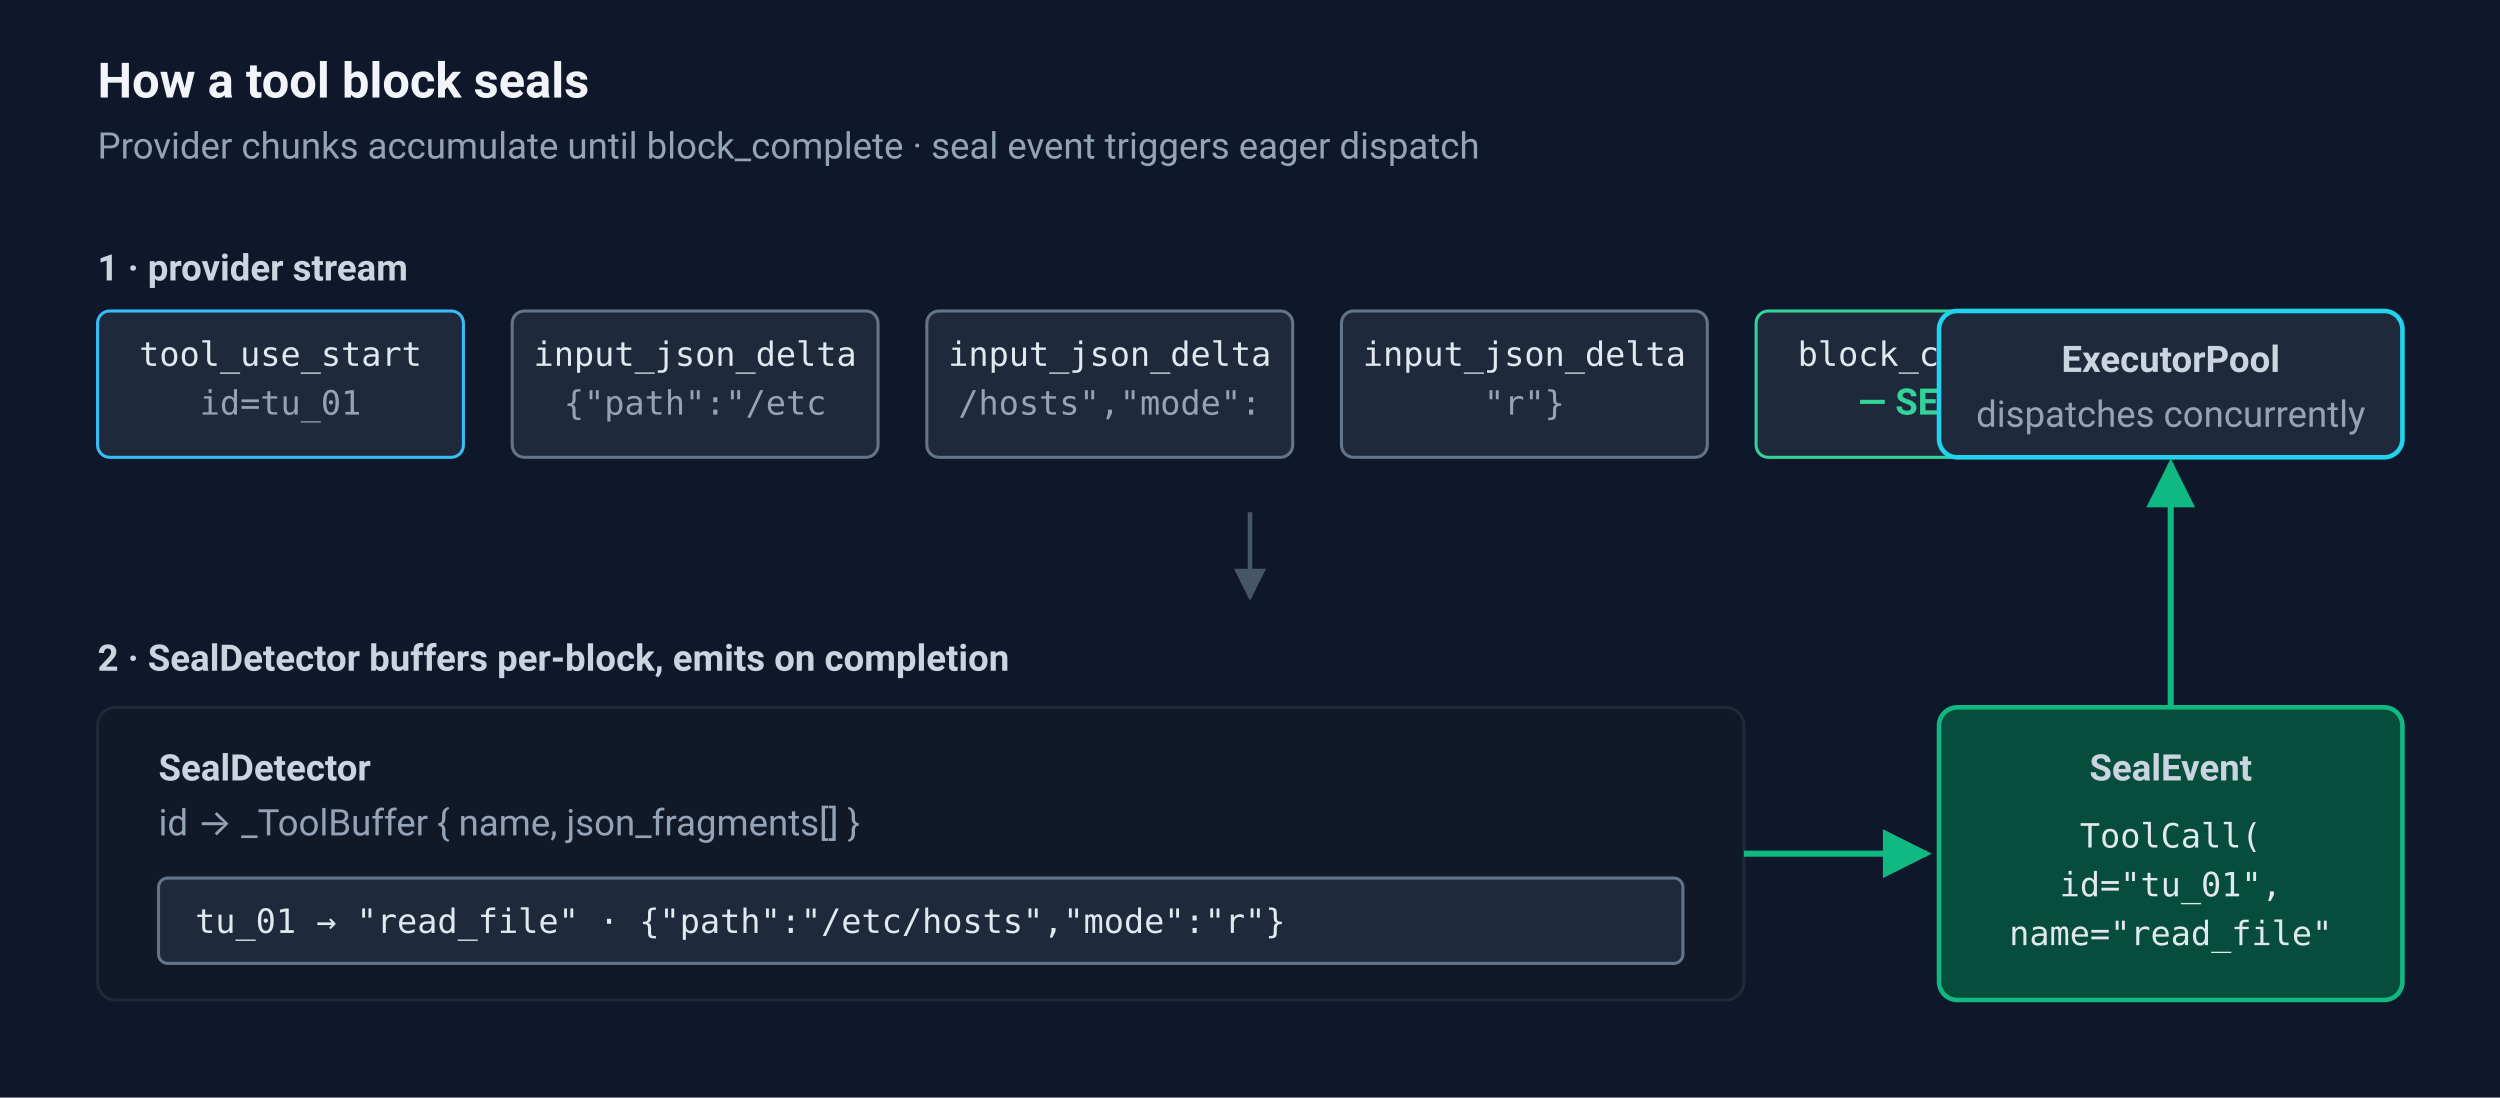
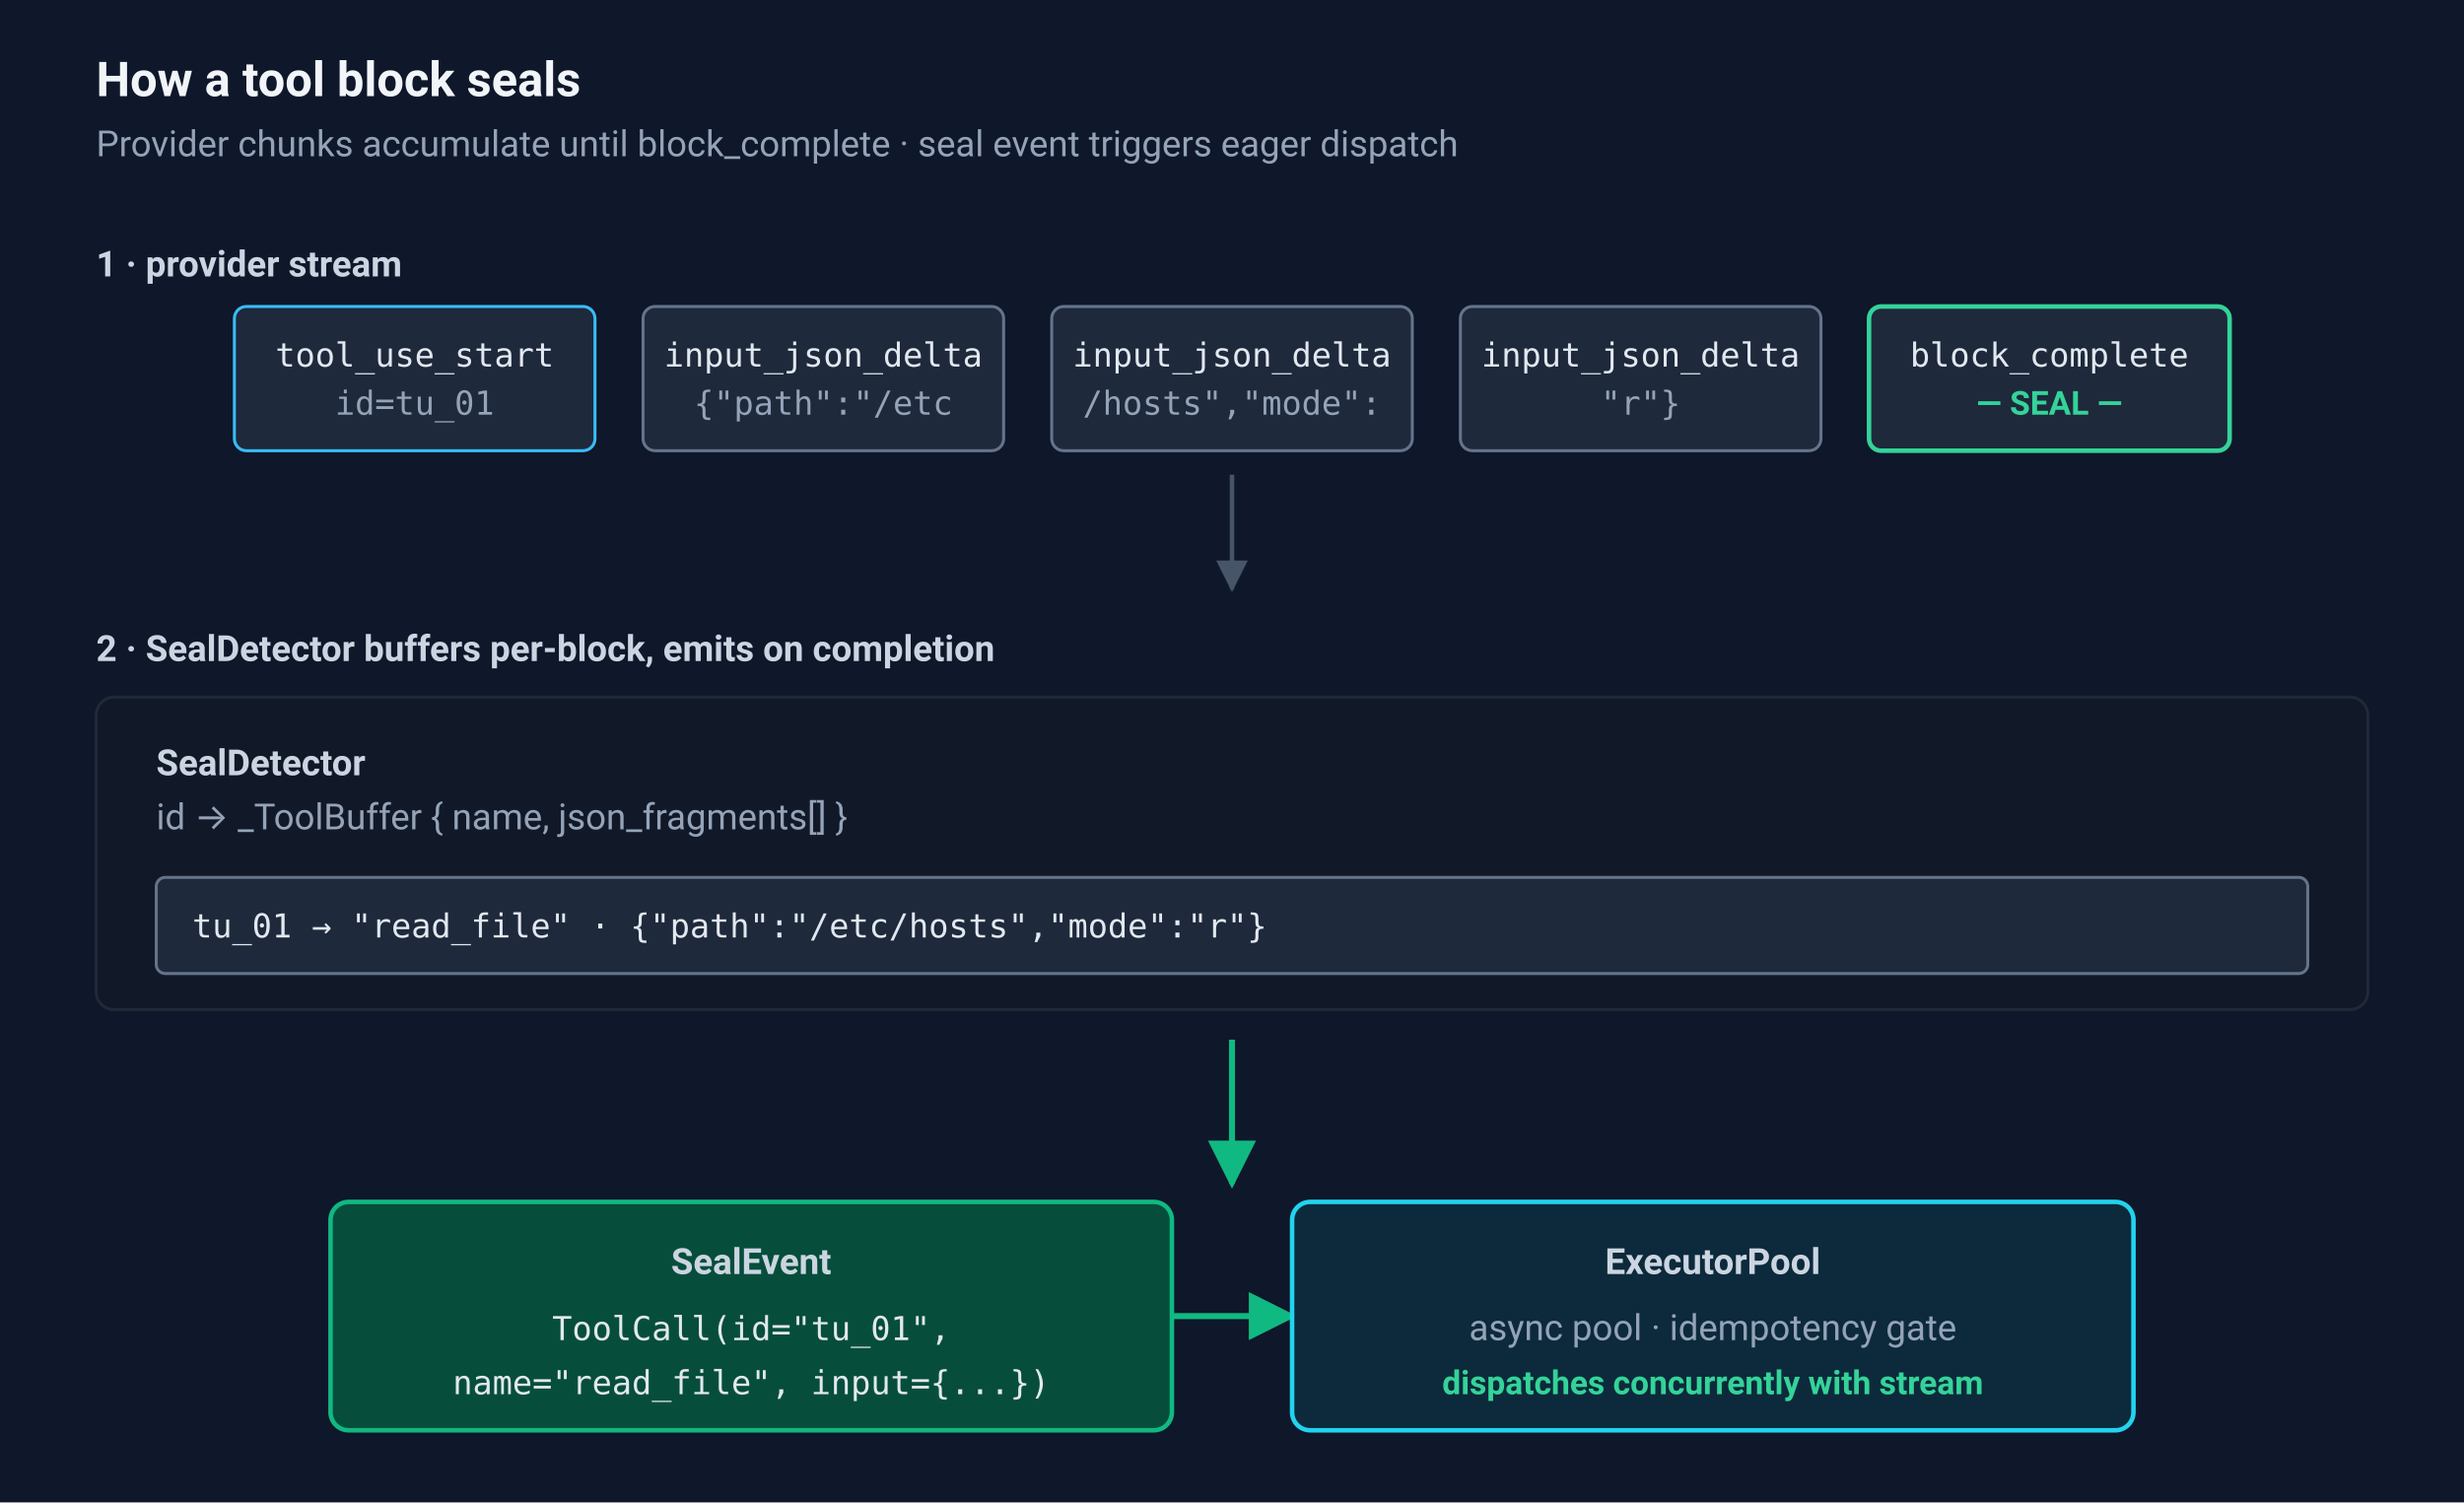
- <svg xmlns="http://www.w3.org/2000/svg" viewBox="0 0 820 360" role="img" aria-label="Diagram of the seal mechanism: streaming chunks accumulate in a buffer until a block-complete chunk fires a SealEvent that dispatches the tool.">
+ <svg xmlns="http://www.w3.org/2000/svg" viewBox="0 0 820 500" role="img" aria-label="Diagram of the seal mechanism: streaming chunks accumulate in a buffer until a block-complete chunk fires a SealEvent that dispatches the tool.">
  <defs>
    <style>
      .bg { fill: #0f172a; }
      .panel { fill: #111827; stroke: #1f2937; stroke-width: 1; }
      .header { fill: #f1f5f9; font: 700 16px ui-sans-serif, system-ui, -apple-system, "Segoe UI", Roboto, sans-serif; }
      .sub { fill: #94a3b8; font: 12px ui-sans-serif, system-ui, -apple-system, "Segoe UI", Roboto, sans-serif; }
      .label { fill: #cbd5e1; font: 600 12px ui-sans-serif, system-ui, -apple-system, "Segoe UI", Roboto, sans-serif; }
      .mono { fill: #e2e8f0; font: 11px ui-monospace, SFMono-Regular, Menlo, monospace; }
      .mono-dim { fill: #94a3b8; font: 11px ui-monospace, SFMono-Regular, Menlo, monospace; }
      .chunk { fill: #1e293b; stroke: #334155; stroke-width: 1; }
      .chunk-start { stroke: #38bdf8; }
      .chunk-delta { stroke: #64748b; }
-       .chunk-seal { stroke: #34d399; }
+       .chunk-seal { stroke: #34d399; stroke-width: 1.5; }
      .seal-event { fill: #064e3b; stroke: #10b981; stroke-width: 1.5; }
-       .pool { fill: #1e293b; stroke: #22d3ee; stroke-width: 1.5; }
+       .pool { fill: #0c2a3b; stroke: #22d3ee; stroke-width: 1.5; }
      .arrow { stroke: #475569; stroke-width: 1.5; fill: none; }
      .arrow-fire { stroke: #10b981; stroke-width: 2; fill: none; }
      .arrowhead { fill: #475569; }
      .arrowhead-fire { fill: #10b981; }
-       .accent { fill: #34d399; font: 600 12px ui-sans-serif, system-ui, -apple-system, "Segoe UI", Roboto, sans-serif; }
+       .accent { fill: #34d399; font: 600 11px ui-sans-serif, system-ui, -apple-system, "Segoe UI", Roboto, sans-serif; }
    </style>
    <marker id="ah" viewBox="0 0 10 10" refX="9" refY="5" markerWidth="7" markerHeight="7" orient="auto">
      <path d="M0,0 L10,5 L0,10 Z" class="arrowhead" />
    </marker>
    <marker id="ah-fire" viewBox="0 0 10 10" refX="9" refY="5" markerWidth="8" markerHeight="8" orient="auto">
      <path d="M0,0 L10,5 L0,10 Z" class="arrowhead-fire" />
    </marker>
  </defs>
-   <rect class="bg" x="0" y="0" width="820" height="360" />
+   <rect class="bg" x="0" y="0" width="820" height="500" />
  <text class="header" x="32" y="32">How a tool block seals</text>
  <text class="sub" x="32" y="52">Provider chunks accumulate until block_complete · seal event triggers eager dispatch</text>
  <text class="label" x="32" y="92">1 · provider stream</text>
-   <g transform="translate(32 102)">
+   <g transform="translate(78 102)">
    <rect class="chunk chunk-start" x="0" y="0" width="120" height="48" rx="4" />
-     <text class="mono" x="60" y="18" text-anchor="middle">tool_use_start</text>
-     <text class="mono-dim" x="60" y="34" text-anchor="middle">id=tu_01</text>
+     <text class="mono" x="60" y="20" text-anchor="middle">tool_use_start</text>
+     <text class="mono-dim" x="60" y="36" text-anchor="middle">id=tu_01</text>
  </g>
-   <g transform="translate(168 102)">
+   <g transform="translate(214 102)">
    <rect class="chunk chunk-delta" x="0" y="0" width="120" height="48" rx="4" />
-     <text class="mono" x="60" y="18" text-anchor="middle">input_json_delta</text>
-     <text class="mono-dim" x="60" y="34" text-anchor="middle">{"path":"/etc</text>
+     <text class="mono" x="60" y="20" text-anchor="middle">input_json_delta</text>
+     <text class="mono-dim" x="60" y="36" text-anchor="middle">{"path":"/etc</text>
  </g>
-   <g transform="translate(304 102)">
+   <g transform="translate(350 102)">
    <rect class="chunk chunk-delta" x="0" y="0" width="120" height="48" rx="4" />
-     <text class="mono" x="60" y="18" text-anchor="middle">input_json_delta</text>
-     <text class="mono-dim" x="60" y="34" text-anchor="middle">/hosts","mode":</text>
+     <text class="mono" x="60" y="20" text-anchor="middle">input_json_delta</text>
+     <text class="mono-dim" x="60" y="36" text-anchor="middle">/hosts","mode":</text>
  </g>
-   <g transform="translate(440 102)">
+   <g transform="translate(486 102)">
    <rect class="chunk chunk-delta" x="0" y="0" width="120" height="48" rx="4" />
-     <text class="mono" x="60" y="18" text-anchor="middle">input_json_delta</text>
-     <text class="mono-dim" x="60" y="34" text-anchor="middle">"r"}</text>
+     <text class="mono" x="60" y="20" text-anchor="middle">input_json_delta</text>
+     <text class="mono-dim" x="60" y="36" text-anchor="middle">"r"}</text>
  </g>
-   <g transform="translate(576 102)">
+   <g transform="translate(622 102)">
    <rect class="chunk chunk-seal" x="0" y="0" width="120" height="48" rx="4" />
-     <text class="mono" x="60" y="18" text-anchor="middle">block_complete</text>
-     <text class="accent" x="60" y="34" text-anchor="middle">— SEAL —</text>
+     <text class="mono" x="60" y="20" text-anchor="middle">block_complete</text>
+     <text class="accent" x="60" y="36" text-anchor="middle">— SEAL —</text>
  </g>
-   <path class="arrow" d="M 410 168 L 410 196" marker-end="url(#ah)" />
+   <path class="arrow" d="M 410 158 L 410 196" marker-end="url(#ah)" />
  <text class="label" x="32" y="220">2 · SealDetector buffers per-block, emits on completion</text>
  <g transform="translate(32 232)">
-     <rect class="panel" x="0" y="0" width="540" height="96" rx="6" />
-     <text class="label" x="20" y="24">SealDetector</text>
-     <text class="sub" x="20" y="42">id → _ToolBuffer { name, json_fragments[] }</text>
-     <rect class="chunk chunk-delta" x="20" y="56" width="500" height="28" rx="3" />
-     <text class="mono" x="32" y="74">tu_01 → "read_file" · {"path":"/etc/hosts","mode":"r"}</text>
+     <rect class="panel" x="0" y="0" width="756" height="104" rx="6" />
+     <text class="label" x="20" y="26">SealDetector</text>
+     <text class="sub" x="20" y="44">id → _ToolBuffer { name, json_fragments[] }</text>
+     <rect class="chunk chunk-delta" x="20" y="60" width="716" height="32" rx="3" />
+     <text class="mono" x="32" y="80">tu_01 → "read_file" · {"path":"/etc/hosts","mode":"r"}</text>
  </g>
-   <path class="arrow-fire" d="M 572 280 L 632 280" marker-end="url(#ah-fire)" />
-   <g transform="translate(636 232)">
-     <rect class="seal-event" x="0" y="0" width="152" height="96" rx="6" />
-     <text class="label" x="76" y="24" text-anchor="middle">SealEvent</text>
-     <text class="mono" x="76" y="46" text-anchor="middle">ToolCall(</text>
-     <text class="mono" x="76" y="62" text-anchor="middle">id="tu_01",</text>
-     <text class="mono" x="76" y="78" text-anchor="middle">name="read_file"</text>
+   <path class="arrow-fire" d="M 410 346 L 410 394" marker-end="url(#ah-fire)" />
+   <g transform="translate(110 400)">
+     <rect class="seal-event" x="0" y="0" width="280" height="76" rx="6" />
+     <text class="label" x="140" y="24" text-anchor="middle">SealEvent</text>
+     <text class="mono" x="140" y="46" text-anchor="middle">ToolCall(id="tu_01",</text>
+     <text class="mono" x="140" y="64" text-anchor="middle">name="read_file", input={...})</text>
  </g>
-   <g transform="translate(636 102)">
-     <rect class="pool" x="0" y="0" width="152" height="48" rx="6" />
-     <text class="label" x="76" y="20" text-anchor="middle">ExecutorPool</text>
-     <text class="sub" x="76" y="38" text-anchor="middle">dispatches concurrently</text>
+   <path class="arrow-fire" d="M 390 438 L 430 438" marker-end="url(#ah-fire)" />
+   <g transform="translate(430 400)">
+     <rect class="pool" x="0" y="0" width="280" height="76" rx="6" />
+     <text class="label" x="140" y="24" text-anchor="middle">ExecutorPool</text>
+     <text class="sub" x="140" y="46" text-anchor="middle">async pool · idempotency gate</text>
+     <text class="accent" x="140" y="64" text-anchor="middle">dispatches concurrently with stream</text>
  </g>
-   <path class="arrow-fire" d="M 712 232 C 712 192, 712 172, 712 152" marker-end="url(#ah-fire)" />
</svg>
